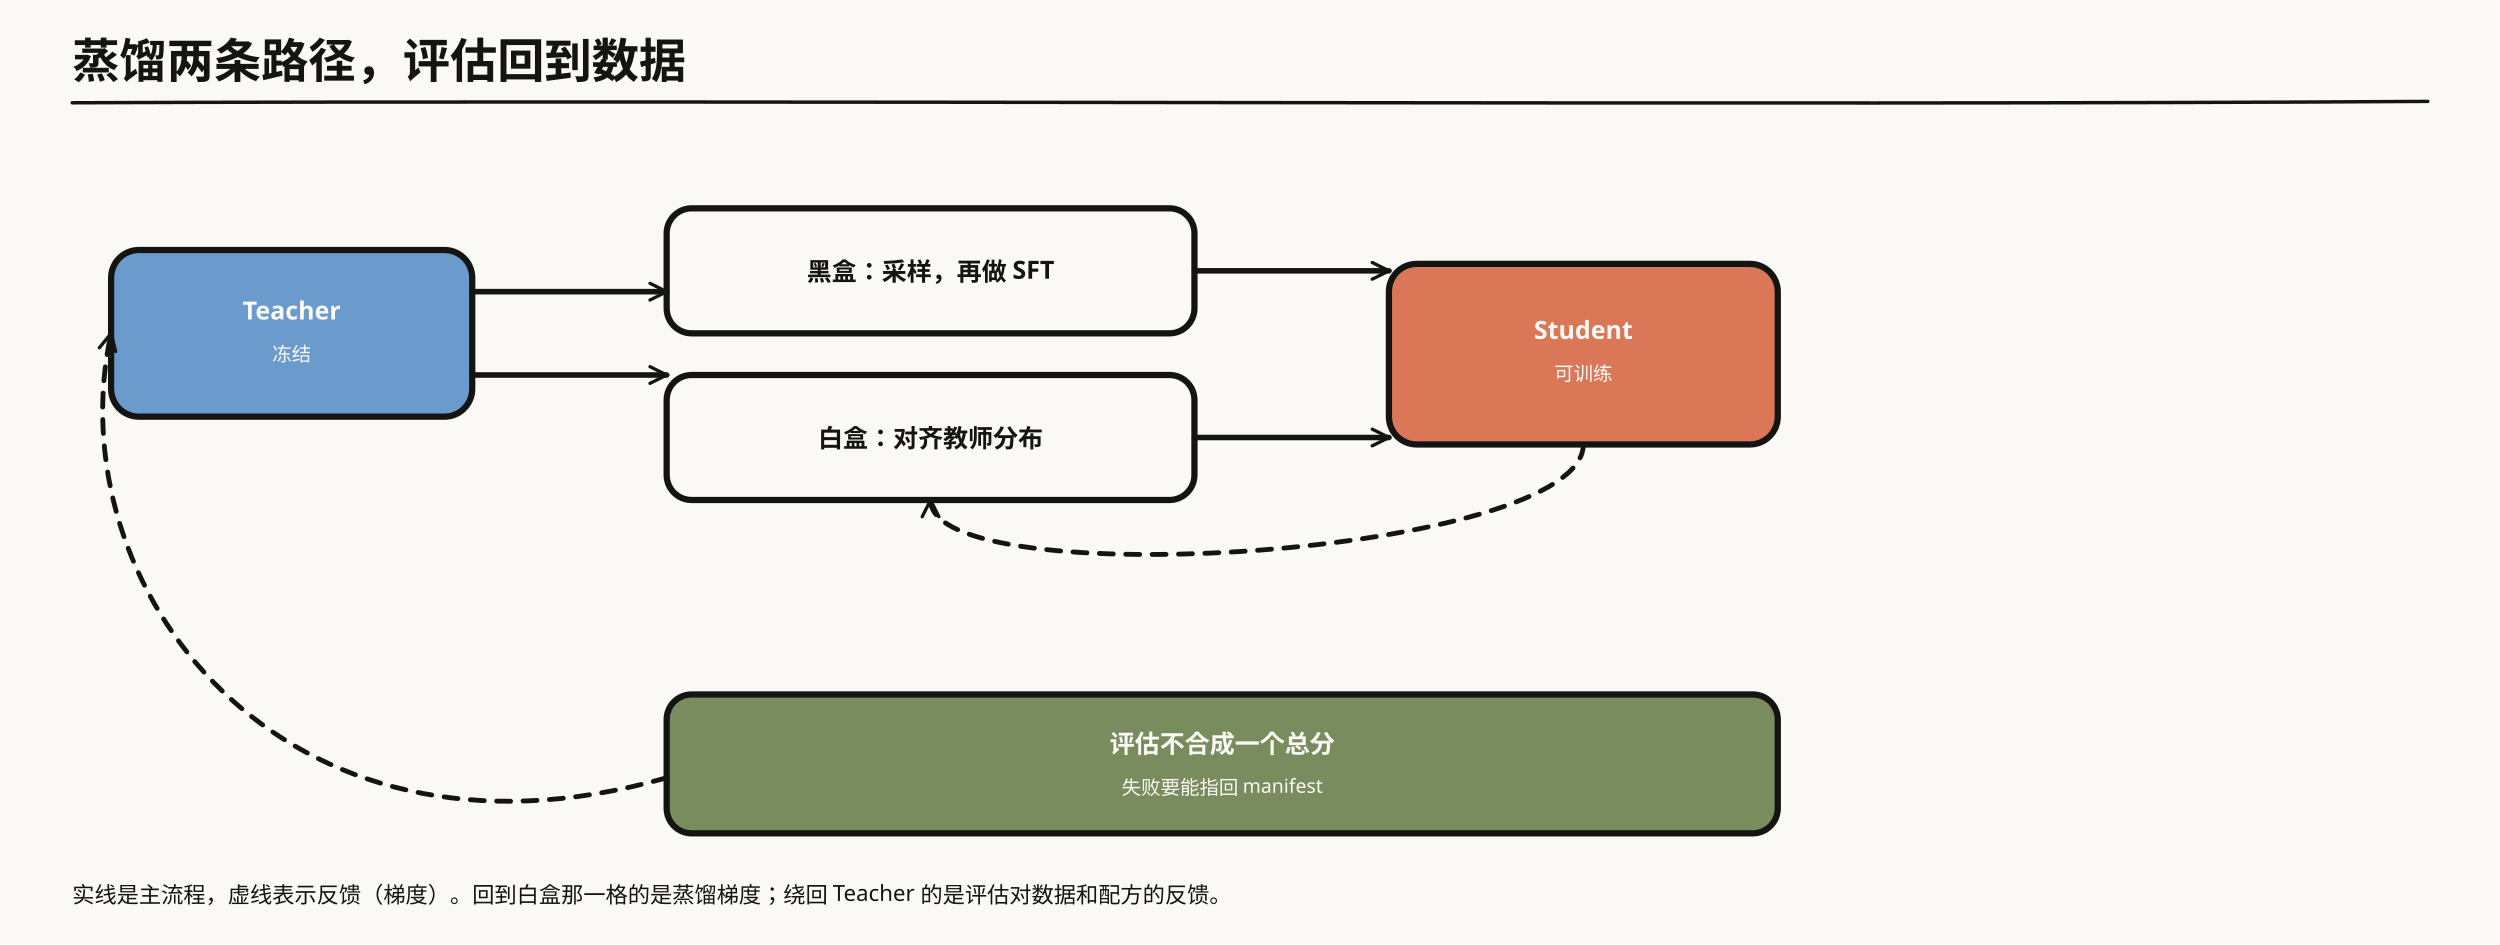
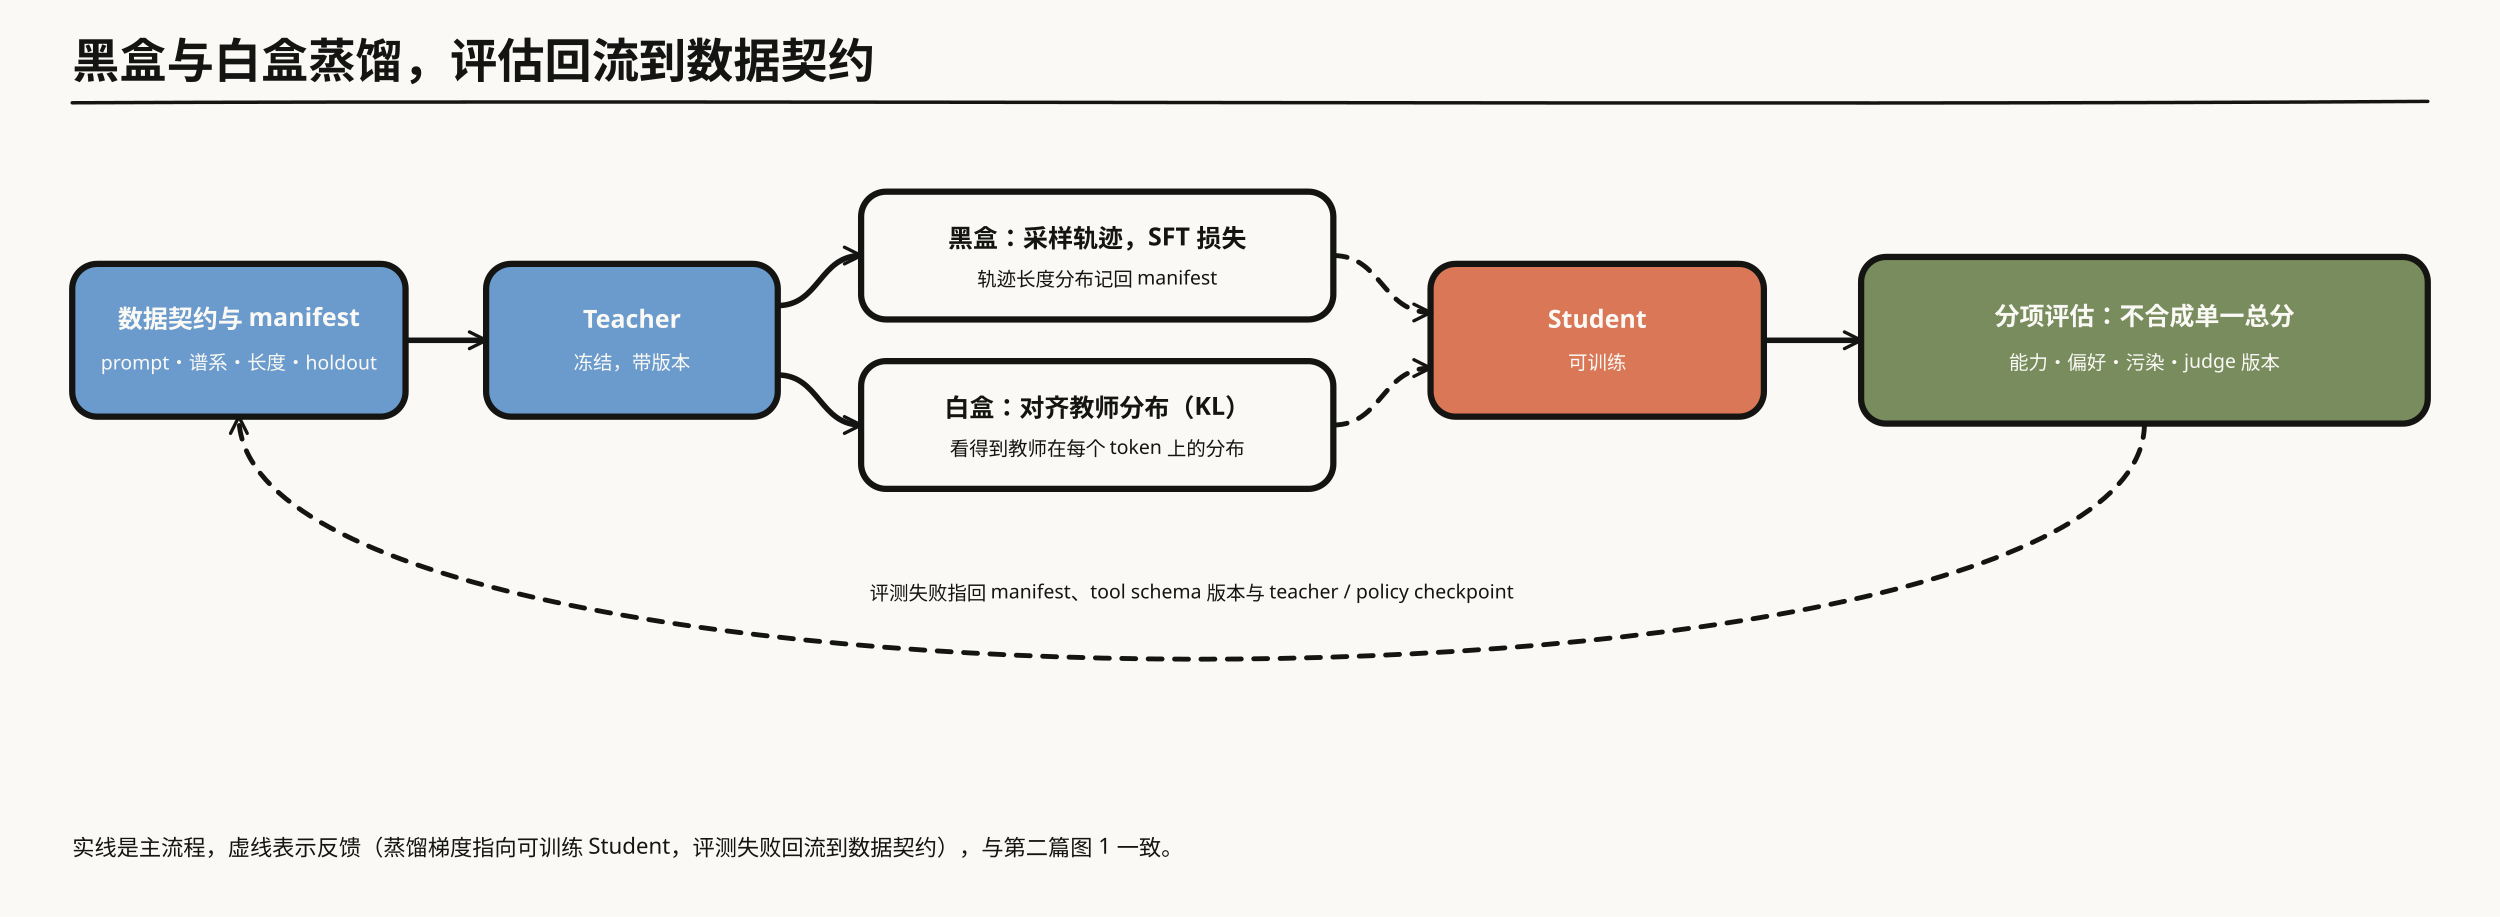
- <svg xmlns="http://www.w3.org/2000/svg" viewBox="0 0 1800 680" role="img" aria-labelledby="title desc">
+ <svg xmlns="http://www.w3.org/2000/svg" viewBox="0 0 1800 660" role="img" aria-labelledby="title desc">
  <defs>
    <style>
      .bg{fill:#FAF9F5}.ink{fill:none;stroke:#141413;stroke-linecap:round;stroke-linejoin:round}
      .ivory{fill:#FAF9F5;stroke:#141413;stroke-width:4.5}
      .orange{fill:#D97757;stroke:#141413;stroke-width:4.5}
      .blue{fill:#6A9BCC;stroke:#141413;stroke-width:4.5}
      .green{fill:#788C5D;stroke:#141413;stroke-width:4.5}
      .dash{fill:#FAF9F5;stroke:#141413;stroke-width:4;stroke-dasharray:8 7}
      .flow{fill:none;stroke:#141413;stroke-width:4;stroke-linecap:round}
      .grad{fill:none;stroke:#141413;stroke-width:3.5;stroke-dasharray:10 9;stroke-linecap:round}
-       .title{font:700 34px Poppins,'Hiragino Sans GB','PingFang SC',sans-serif;fill:#141413}
-       .on{font:600 18px Poppins,'Hiragino Sans GB','PingFang SC',sans-serif;fill:#FAF9F5;text-anchor:middle}
-       .label{font:600 18px Poppins,'Hiragino Sans GB','PingFang SC',sans-serif;fill:#141413;text-anchor:middle}
-       .small{font:500 14px Poppins,'Hiragino Sans GB','PingFang SC',sans-serif;fill:#141413;text-anchor:middle}
-       .sd{font:500 14px Poppins,'Hiragino Sans GB','PingFang SC',sans-serif;fill:#FAF9F5;text-anchor:middle}
-       .note{font:500 16px Poppins,'Hiragino Sans GB','PingFang SC',sans-serif;fill:#141413}
-       .head{font:700 20px Poppins,'Hiragino Sans GB','PingFang SC',sans-serif;fill:#141413}
+       .title{font-family:Poppins,'Hiragino Sans GB','PingFang SC',sans-serif;font-weight:700;font-size:34px;fill:#141413}
+       .on{font-family:Poppins,'Hiragino Sans GB','PingFang SC',sans-serif;font-weight:600;font-size:18px;fill:#FAF9F5;text-anchor:middle}
+       .label{font-family:Poppins,'Hiragino Sans GB','PingFang SC',sans-serif;font-weight:600;font-size:18px;fill:#141413;text-anchor:middle}
+       .small{font-family:Poppins,'Hiragino Sans GB','PingFang SC',sans-serif;font-weight:500;font-size:14px;fill:#141413;text-anchor:middle}
+       .sd{font-family:Poppins,'Hiragino Sans GB','PingFang SC',sans-serif;font-weight:500;font-size:14px;fill:#FAF9F5;text-anchor:middle}
+       .note{font-family:Poppins,'Hiragino Sans GB','PingFang SC',sans-serif;font-weight:500;font-size:16px;fill:#141413}
+       .head{font-family:Poppins,'Hiragino Sans GB','PingFang SC',sans-serif;font-weight:700;font-size:20px;fill:#141413}
    </style>
    <marker id="arrow" markerWidth="16" markerHeight="16" refX="14" refY="8" orient="auto" markerUnits="userSpaceOnUse">
      <path d="M2 2L14 8L2 14" fill="none" stroke="#141413" stroke-width="2.4" stroke-linecap="round" />
    </marker>
  </defs>
-   <rect class="bg" width="1800" height="680" />
-   <text class="title" x="52" y="56">蒸馏两条路径，评估回到数据</text>
+   <rect class="bg" width="1800" height="660" />
+   <text class="title" x="52" y="56">黑盒与白盒蒸馏，评估回流到数据契约</text>
  <path class="ink" d="M52 74C520 72 1280 76 1748 73" stroke-width="2.5" />
-   <rect class="blue" x="80" y="180" width="260" height="120" rx="20" />
-   <text class="on" x="210" y="230">Teacher</text>
-   <text class="sd" x="210" y="260">冻结</text>
-   <rect class="ivory" x="480" y="150" width="380" height="90" rx="18" />
-   <text class="label" x="670" y="202">黑盒：采样，再做 SFT</text>
-   <rect class="ivory" x="480" y="270" width="380" height="90" rx="18" />
-   <text class="label" x="670" y="322">白盒：对齐教师分布</text>
-   <rect class="orange" x="1000" y="190" width="280" height="130" rx="20" />
-   <text class="on" x="1140" y="244">Student</text>
-   <text class="sd" x="1140" y="274">可训练</text>
-   <path class="flow" d="M340 210H480" marker-end="url(#arrow)" />
-   <path class="flow" d="M340 270H480" marker-end="url(#arrow)" />
-   <path class="flow" d="M860 195H1000" marker-end="url(#arrow)" />
-   <path class="flow" d="M860 315H1000" marker-end="url(#arrow)" />
-   <path class="grad" d="M1140 320C1140 400 670 430 670 360" marker-end="url(#arrow)" />
-   <rect class="green" x="480" y="500" width="800" height="100" rx="18" />
-   <text class="on" x="880" y="542">评估不合成一个总分</text>
-   <text class="sd" x="880" y="572">失败要能指回 manifest</text>
-   <path class="grad" d="M480 560C200 640 40 420 80 240" marker-end="url(#arrow)" />
-   <text class="note" x="52" y="650">实线是主流程，虚线表示反馈（梯度）。回到白盒那一格的是蒸馏梯度；绕回 Teacher 的是评估对数据和配方的反馈。</text>
+   <rect class="blue" x="52" y="190" width="240" height="110" rx="18" />
+   <text class="on" x="172" y="236">数据契约与 manifest</text>
+   <text class="sd" x="172" y="266">prompt・谱系・长度・holdout</text>
+   <path class="flow" d="M292 245H350" marker-end="url(#arrow)" />
+   <rect class="blue" x="350" y="190" width="210" height="110" rx="18" />
+   <text class="on" x="455" y="236">Teacher</text>
+   <text class="sd" x="455" y="266">冻结，带版本</text>
+   <rect class="ivory" x="620" y="138" width="340" height="92" rx="18" />
+   <text class="label" x="790" y="178">黑盒：采样轨迹，SFT 损失</text>
+   <text class="small" x="790" y="206">轨迹长度分布记回 manifest</text>
+   <rect class="ivory" x="620" y="260" width="340" height="92" rx="18" />
+   <text class="label" x="790" y="300">白盒：对齐教师分布（KL）</text>
+   <text class="small" x="790" y="328">看得到教师在每个 token 上的分布</text>
+   <path class="flow" d="M560 220C590 220 590 184 620 184" marker-end="url(#arrow)" />
+   <path class="flow" d="M560 270C590 270 590 306 620 306" marker-end="url(#arrow)" />
+   <rect class="orange" x="1030" y="190" width="240" height="110" rx="18" />
+   <text class="on" x="1150" y="236">Student</text>
+   <text class="sd" x="1150" y="266">可训练</text>
+   <path class="grad" d="M960 184C995 184 995 225 1030 225" marker-end="url(#arrow)" />
+   <path class="grad" d="M960 306C995 306 995 265 1030 265" marker-end="url(#arrow)" />
+   <path class="flow" d="M1270 245H1340" marker-end="url(#arrow)" />
+   <rect class="green" x="1340" y="185" width="408" height="120" rx="18" />
+   <text class="on" x="1544" y="234">分项评估：不合成单一总分</text>
+   <text class="sd" x="1544" y="266">能力・偏好・污染・judge 版本</text>
+   <path class="grad" d="M1544 305C1544 532 172 532 172 300" marker-end="url(#arrow)" />
+   <text class="small" x="858" y="432">评测失败指回 manifest、tool schema 版本与 teacher / policy checkpoint</text>
+   <text class="note" x="52" y="616">实线是主流程，虚线表示反馈（蒸馏梯度指向可训练 Student，评测失败回流到数据契约），与第二篇图 1 一致。</text>
</svg>
